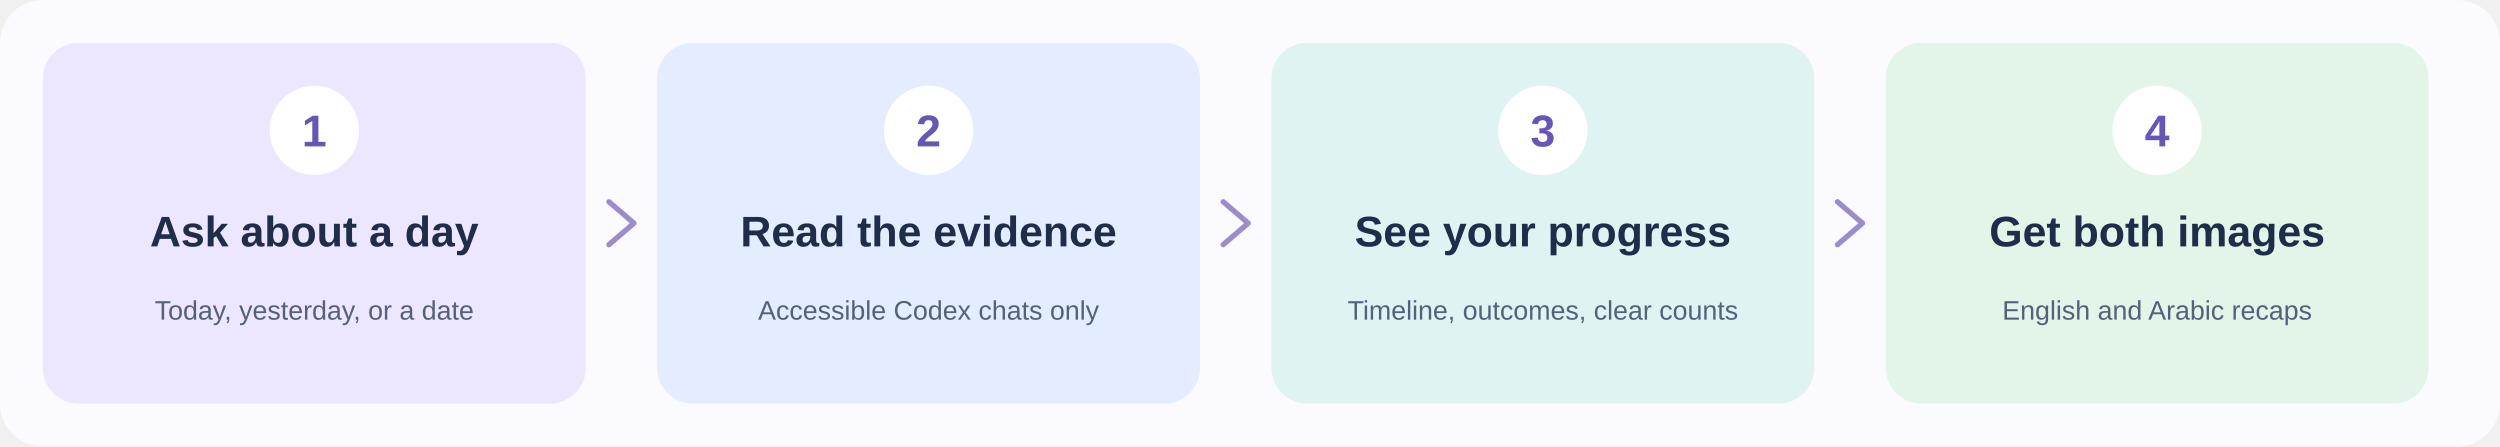
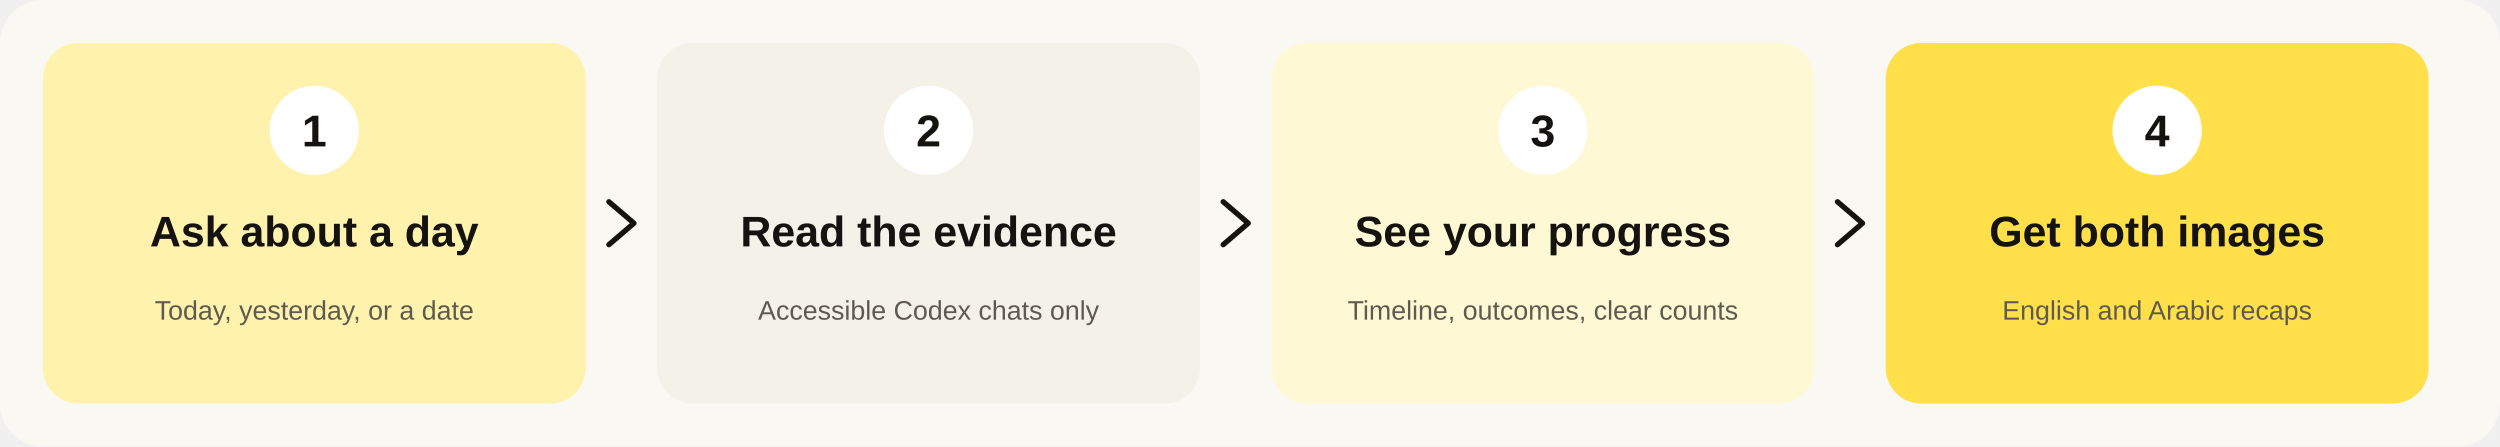
<svg xmlns="http://www.w3.org/2000/svg" width="700" height="125" viewBox="0 0 1400 250" role="img">
  <g font-family="Arial, Noto Sans Arabic, sans-serif">
-     <rect width="1400" height="250" rx="24" fill="#fafaff" />
-     <rect x="24" y="24" width="304" height="202" rx="20" fill="#ede6ff" />
+     <rect width="1400" height="250" rx="24" fill="#FAF8F2" />
+     <rect x="24" y="24" width="304" height="202" rx="20" fill="#FFF2AD" />
    <circle cx="176" cy="73" r="25" fill="white" />
-     <text x="176" y="82" fill="#6856b5" font-size="25" font-weight="700" text-anchor="middle">1</text>
-     <text x="176" y="138" fill="#202d4a" font-size="24" font-weight="700" text-anchor="middle">Ask about a day</text>
-     <text x="176" y="179" fill="#53617a" font-size="15" font-weight="400" text-anchor="middle">Today, yesterday, or a date</text>
-     <path d="M341 113l14 12 -14 12" fill="none" stroke="#9c8dca" stroke-width="3" stroke-linecap="round" stroke-linejoin="round" />
-     <rect x="368" y="24" width="304" height="202" rx="20" fill="#e4edff" />
+     <text x="176" y="82" fill="#15130F" font-size="25" font-weight="700" text-anchor="middle">1</text>
+     <text x="176" y="138" fill="#15130F" font-size="24" font-weight="700" text-anchor="middle">Ask about a day</text>
+     <text x="176" y="179" fill="#5E5A50" font-size="15" font-weight="400" text-anchor="middle">Today, yesterday, or a date</text>
+     <path d="M341 113l14 12 -14 12" fill="none" stroke="#15130F" stroke-width="3" stroke-linecap="round" stroke-linejoin="round" />
+     <rect x="368" y="24" width="304" height="202" rx="20" fill="#F4F1E8" />
    <circle cx="520" cy="73" r="25" fill="white" />
-     <text x="520" y="82" fill="#6856b5" font-size="25" font-weight="700" text-anchor="middle">2</text>
-     <text x="520" y="138" fill="#202d4a" font-size="24" font-weight="700" text-anchor="middle">Read the evidence</text>
-     <text x="520" y="179" fill="#53617a" font-size="15" font-weight="400" text-anchor="middle">Accessible Codex chats only</text>
-     <path d="M685 113l14 12 -14 12" fill="none" stroke="#9c8dca" stroke-width="3" stroke-linecap="round" stroke-linejoin="round" />
-     <rect x="712" y="24" width="304" height="202" rx="20" fill="#e0f3f3" />
+     <text x="520" y="82" fill="#15130F" font-size="25" font-weight="700" text-anchor="middle">2</text>
+     <text x="520" y="138" fill="#15130F" font-size="24" font-weight="700" text-anchor="middle">Read the evidence</text>
+     <text x="520" y="179" fill="#5E5A50" font-size="15" font-weight="400" text-anchor="middle">Accessible Codex chats only</text>
+     <path d="M685 113l14 12 -14 12" fill="none" stroke="#15130F" stroke-width="3" stroke-linecap="round" stroke-linejoin="round" />
+     <rect x="712" y="24" width="304" height="202" rx="20" fill="#FFF8D5" />
    <circle cx="864" cy="73" r="25" fill="white" />
-     <text x="864" y="82" fill="#6856b5" font-size="25" font-weight="700" text-anchor="middle">3</text>
-     <text x="864" y="138" fill="#202d4a" font-size="24" font-weight="700" text-anchor="middle">See your progress</text>
-     <text x="864" y="179" fill="#53617a" font-size="15" font-weight="400" text-anchor="middle">Timeline, outcomes, clear counts</text>
-     <path d="M1029 113l14 12 -14 12" fill="none" stroke="#9c8dca" stroke-width="3" stroke-linecap="round" stroke-linejoin="round" />
-     <rect x="1056" y="24" width="304" height="202" rx="20" fill="#e3f4e9" />
+     <text x="864" y="82" fill="#15130F" font-size="25" font-weight="700" text-anchor="middle">3</text>
+     <text x="864" y="138" fill="#15130F" font-size="24" font-weight="700" text-anchor="middle">See your progress</text>
+     <text x="864" y="179" fill="#5E5A50" font-size="15" font-weight="400" text-anchor="middle">Timeline, outcomes, clear counts</text>
+     <path d="M1029 113l14 12 -14 12" fill="none" stroke="#15130F" stroke-width="3" stroke-linecap="round" stroke-linejoin="round" />
+     <rect x="1056" y="24" width="304" height="202" rx="20" fill="#FFE04A" />
    <circle cx="1208" cy="73" r="25" fill="white" />
-     <text x="1208" y="82" fill="#6856b5" font-size="25" font-weight="700" text-anchor="middle">4</text>
-     <text x="1208" y="138" fill="#202d4a" font-size="24" font-weight="700" text-anchor="middle">Get both images</text>
-     <text x="1208" y="179" fill="#53617a" font-size="15" font-weight="400" text-anchor="middle">English and Arabic recaps</text>
+     <text x="1208" y="82" fill="#15130F" font-size="25" font-weight="700" text-anchor="middle">4</text>
+     <text x="1208" y="138" fill="#15130F" font-size="24" font-weight="700" text-anchor="middle">Get both images</text>
+     <text x="1208" y="179" fill="#5E5A50" font-size="15" font-weight="400" text-anchor="middle">English and Arabic recaps</text>
  </g>
</svg>
